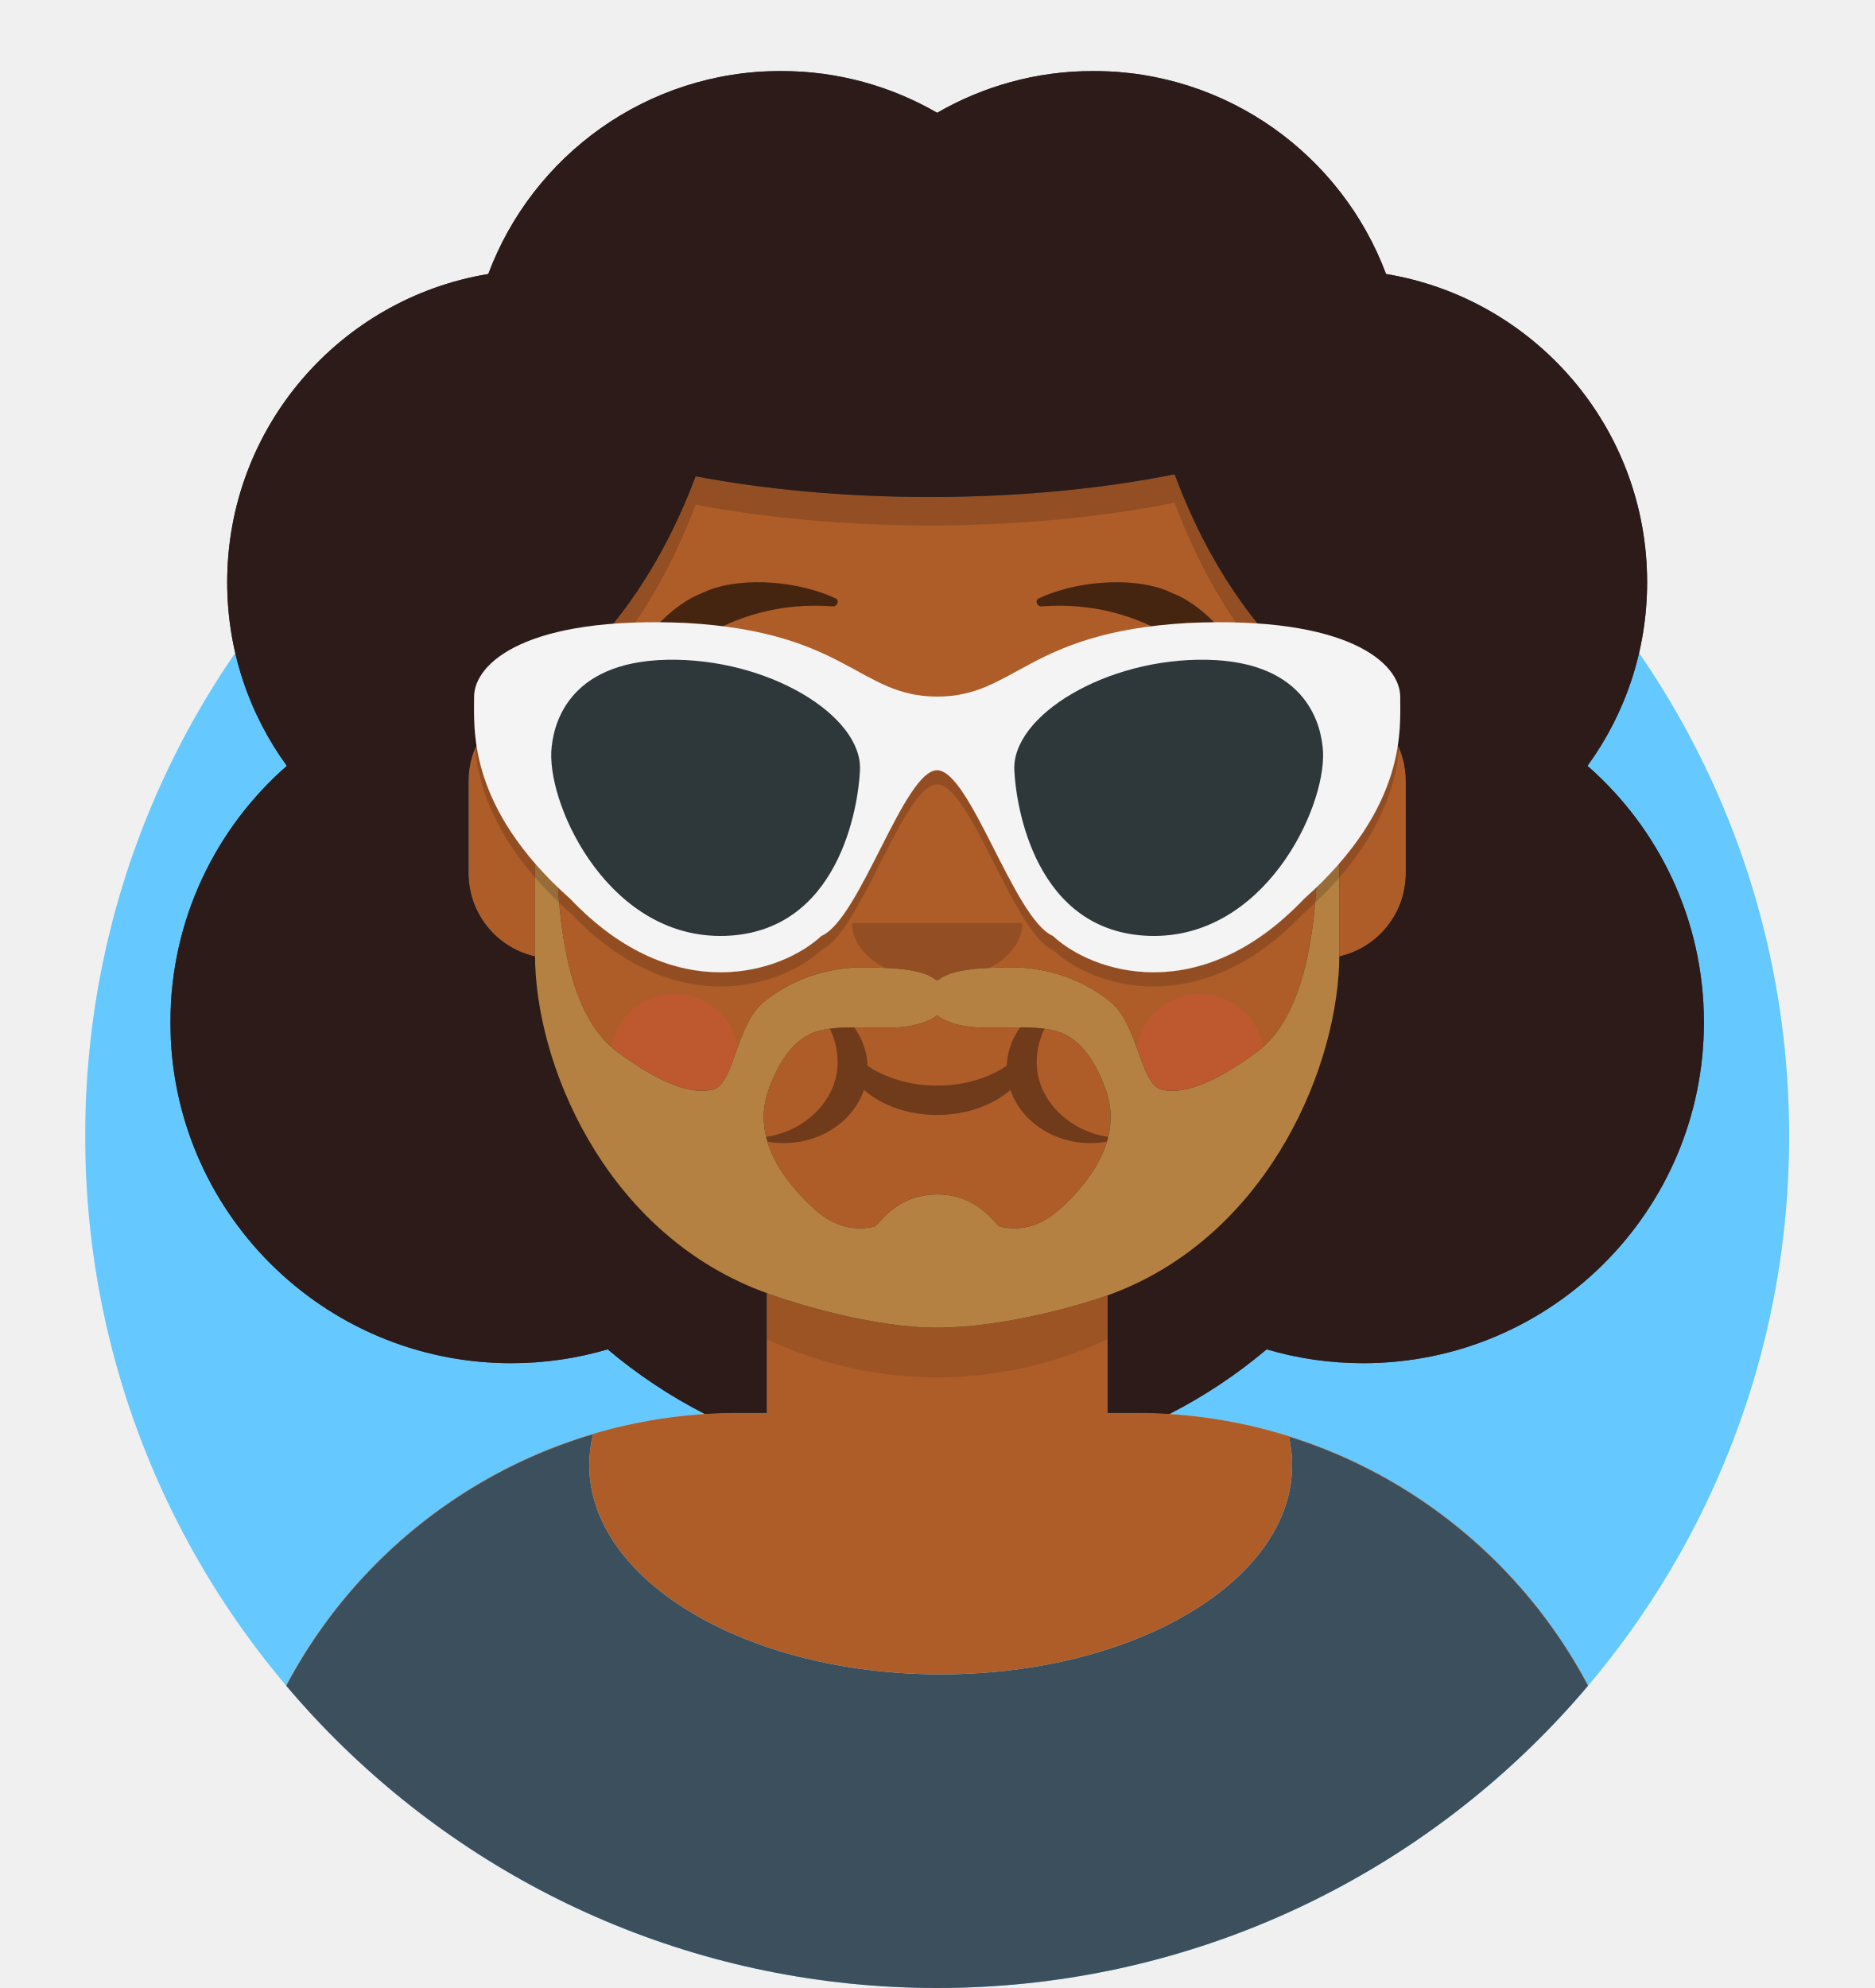
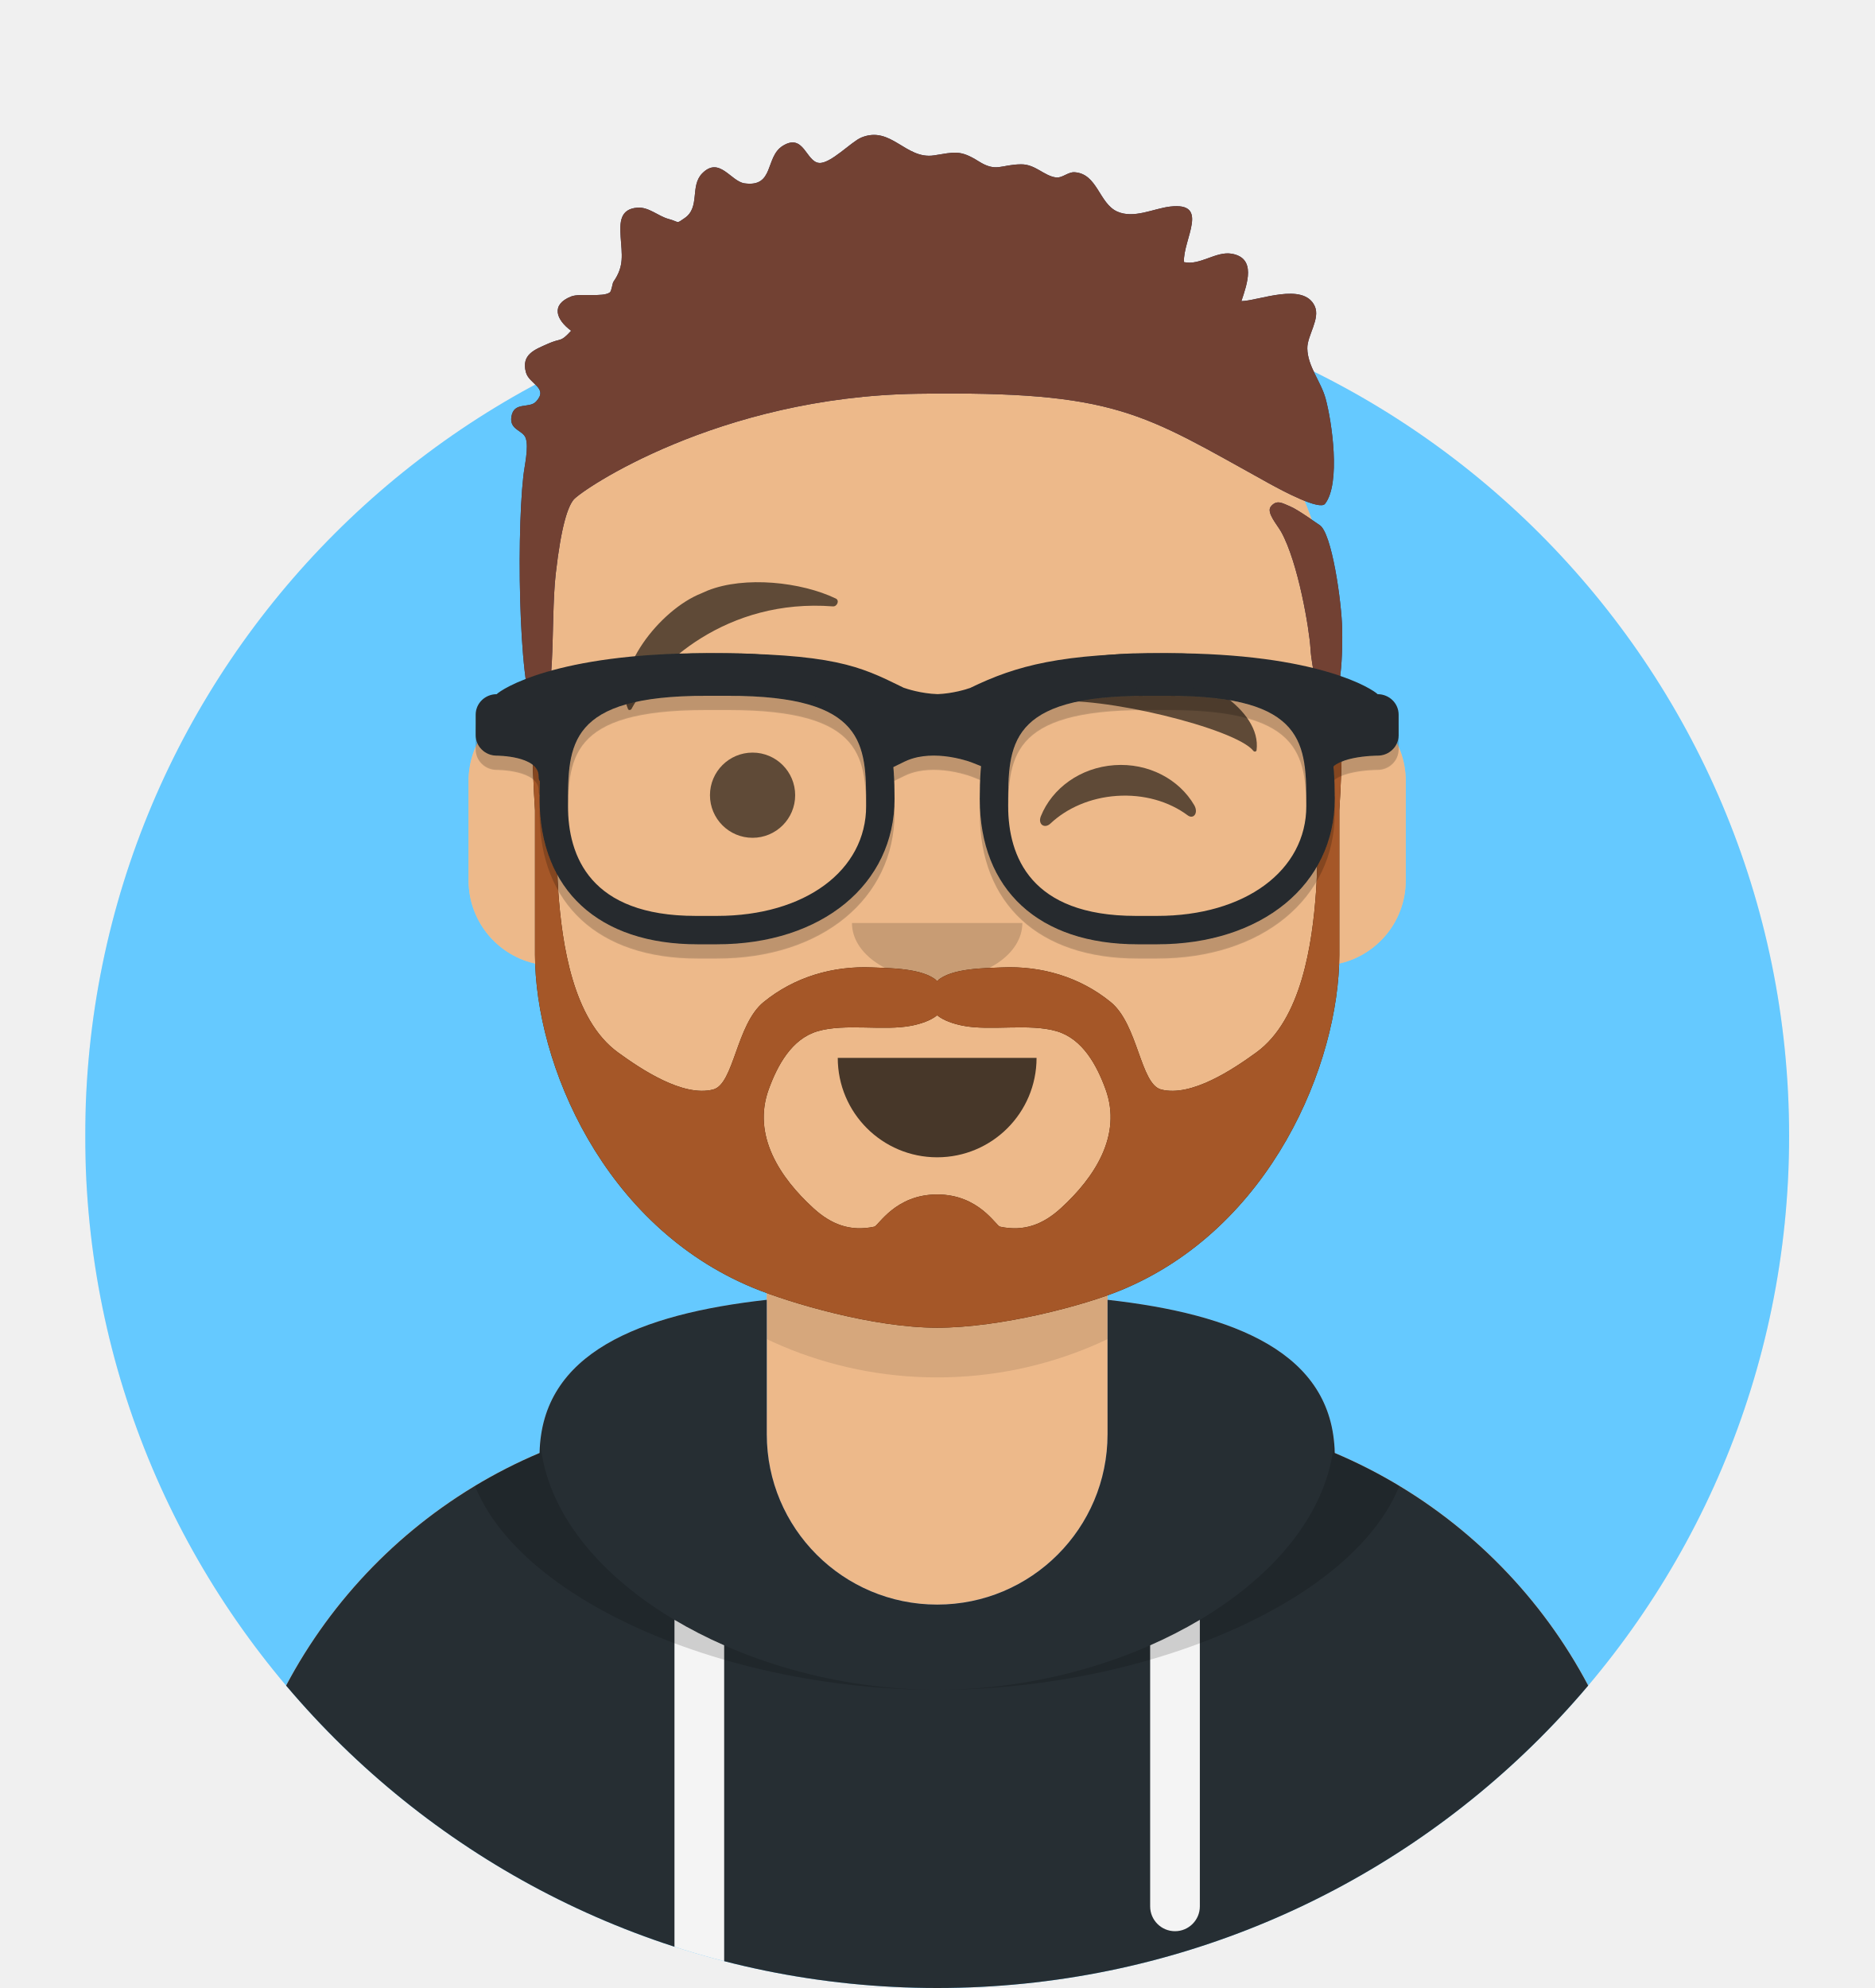
<svg xmlns="http://www.w3.org/2000/svg" xmlns:xlink="http://www.w3.org/1999/xlink" width="264px" height="280px" viewBox="0 0 264 280" version="1.1">
  <defs>
-     <circle id="path-1" cx="120" cy="120" r="120" />
-     <path d="M12,160 C12,226.274 65.726,280 132,280 C198.274,280 252,226.274 252,160 L264,160 L264,-1.42108547e-14 L-3.19744231e-14,-1.42108547e-14 L-3.19744231e-14,160 L12,160 Z" id="path-3" />
-     <path d="M124,144.611 L124,163 L128,163 L128,163 C167.765,163 200,195.235 200,235 L200,244 L0,244 L0,235 C-4.86974701e-15,195.235 32.235,163 72,163 L72,163 L76,163 L76,144.611 C58.763,136.422 46.372,119.687 44.305,99.881 C38.48,99.058 34,94.052 34,88 L34,74 C34,68.054 38.325,63.118 44,62.166 L44,56 L44,56 C44,25.072 69.072,5.68137151e-15 100,0 L100,0 L100,0 C130.928,-5.68137151e-15 156,25.072 156,56 L156,62.166 C161.675,63.118 166,68.054 166,74 L166,88 C166,94.052 161.52,99.058 155.695,99.881 C153.628,119.687 141.237,136.422 124,144.611 Z" id="path-5" />
+     <circle id="react-path-1" cx="120" cy="120" r="120" />
+     <path d="M12,160 C12,226.274 65.726,280 132,280 C198.274,280 252,226.274 252,160 L264,160 L264,-1.42108547e-14 L-3.19744231e-14,-1.42108547e-14 L-3.19744231e-14,160 L12,160 Z" id="react-path-2" />
+     <path d="M124,144.611 L124,163 L128,163 L128,163 C167.765,163 200,195.235 200,235 L200,244 L0,244 L0,235 C-4.86974701e-15,195.235 32.235,163 72,163 L72,163 L76,163 L76,144.611 C58.763,136.422 46.372,119.687 44.305,99.881 C38.48,99.058 34,94.052 34,88 L34,74 C34,68.054 38.325,63.118 44,62.166 L44,56 L44,56 C44,25.072 69.072,5.68137151e-15 100,0 L100,0 L100,0 C130.928,-5.68137151e-15 156,25.072 156,56 L156,62.166 C161.675,63.118 166,68.054 166,74 L166,88 C166,94.052 161.52,99.058 155.695,99.881 C153.628,119.687 141.237,136.422 124,144.611 Z" id="react-path-3" />
  </defs>
  <g id="Avataaar" stroke="none" stroke-width="1" fill="none" fill-rule="evenodd">
    <g transform="translate(-825, -1100)" id="Avataaar/Circle">
      <g transform="translate(825, 1100)">
        <g id="Circle" stroke-width="1" fill-rule="evenodd" transform="translate(12, 40)">
-           <mask id="mask-2" fill="white">
-             <use xlink:href="#path-1" />
+           <mask id="react-mask-4" fill="white">
+             <use xlink:href="#react-path-1" />
          </mask>
-           <use id="Circle-Background" fill="#E6E6E6" xlink:href="#path-1" />
-           <g id="Color/Palette/Blue-01" mask="url(#mask-2)" fill="#65C9FF">
+           <use id="Circle-Background" fill="#E6E6E6" xlink:href="#react-path-1" />
+           <g id="Color/Palette/Blue-01" mask="url(#react-mask-4)" fill="#65C9FF">
            <rect id="🖍Color" x="0" y="0" width="240" height="240" />
          </g>
        </g>
-         <mask id="mask-4" fill="white">
-           <use xlink:href="#path-3" />
+         <mask id="react-mask-5" fill="white">
+           <use xlink:href="#react-path-2" />
        </mask>
        <g id="Mask" />
-         <g id="Avataaar" stroke-width="1" fill-rule="evenodd" mask="url(#mask-4)">
+         <g id="Avataaar" stroke-width="1" fill-rule="evenodd" mask="url(#react-mask-5)">
          <g id="Body" transform="translate(32, 36)">
-             <mask id="mask-6" fill="white">
-               <use xlink:href="#path-5" />
+             <mask id="react-mask-6" fill="white">
+               <use xlink:href="#react-path-3" />
            </mask>
-             <use fill="#D0C6AC" xlink:href="#path-5" />
-             <g id="Skin/👶🏽-03-Brown" mask="url(#mask-6)" fill="#AE5D29">
-               <g transform="translate(-32, 0)" id="Color">
-                 <rect x="0" y="0" width="264" height="244" />
+             <use fill="#D0C6AC" xlink:href="#react-path-3" />
+             <g id="Skin/👶🏽-03-Brown" mask="url(#react-mask-6)" fill="#EDB98A">
+               <g transform="translate(0, 0)" id="Color">
+                 <rect x="0" y="0" width="264" height="280" />
              </g>
            </g>
-             <path d="M156,79 L156,102 C156,132.928 130.928,158 100,158 C69.072,158 44,132.928 44,102 L44,79 L44,94 C44,124.928 69.072,150 100,150 C130.928,150 156,124.928 156,94 L156,79 Z" id="Neck-Shadow" fill-opacity="0.1" fill="#000000" mask="url(#mask-6)" />
+             <path d="M156,79 L156,102 C156,132.928 130.928,158 100,158 C69.072,158 44,132.928 44,102 L44,79 L44,94 C44,124.928 69.072,150 100,150 C130.928,150 156,124.928 156,94 L156,79 Z" id="Neck-Shadow" fill-opacity="0.1" fill="#000000" mask="url(#react-mask-6)" />
          </g>
-           <g id="Clothing/Shirt-Scoop-Neck" transform="translate(0, 170)">
+           <g id="Clothing/Hoodie" transform="translate(0, 170)">
            <defs>
-               <path d="M181.544,32.33 C210.784,41.488 232,68.792 232,101.052 L232,110 L32,110 L32,101.052 C32,68.397 53.739,40.82 83.534,32.002 C83.182,33.42 83,34.871 83,36.348 C83,52.629 105.162,65.828 132.5,65.828 C159.838,65.828 182,52.629 182,36.348 C182,34.985 181.845,33.644 181.544,32.33 Z" id="react-path-298" />
+               <path d="M108,13.071 C90.081,15.076 76.28,20.552 76.004,34.645 C50.146,45.568 32,71.165 32,100.999 L32,100.999 L32,110 L232,110 L232,100.999 C232,71.165 213.854,45.568 187.996,34.645 C187.72,20.552 173.919,15.076 156,13.071 L156,32 L156,32 C156,45.255 145.255,56 132,56 L132,56 C118.745,56 108,45.255 108,32 L108,13.071 Z" id="react-path-653" />
            </defs>
-             <mask id="react-mask-299" fill="white">
-               <use xlink:href="#react-path-298" />
+             <mask id="react-mask-654" fill="white">
+               <use xlink:href="#react-path-653" />
            </mask>
-             <use id="Clothes" fill="#E6E6E6" fill-rule="evenodd" xlink:href="#react-path-298" />
-             <g id="Color/Palette/Gray-01" mask="url(#react-mask-299)" fill-rule="evenodd" fill="#3C4F5C">
+             <use id="Hoodie" fill="#B7C1DB" fill-rule="evenodd" xlink:href="#react-path-653" />
+             <g id="Color/Palette/Gray-01" mask="url(#react-mask-654)" fill-rule="evenodd" fill="#262E33">
              <rect id="🖍Color" x="0" y="0" width="264" height="110" />
            </g>
+             <path d="M102,61.739 L102,110 L95,110 L95,58.15 C97.204,59.46 99.547,60.661 102,61.739 Z M169,58.15 L169,98.5 C169,100.433 167.433,102 165.5,102 C163.567,102 162,100.433 162,98.5 L162,61.739 C164.453,60.661 166.796,59.46 169,58.15 Z" id="Straps" fill="#F4F4F4" fill-rule="evenodd" mask="url(#react-mask-654)" />
+             <path d="M90.96,12.724 C75.909,15.571 65.5,21.243 65.5,32.308 C65.5,52.02 98.538,68 132,68 C165.462,68 198.5,52.02 198.5,32.308 C198.5,21.243 188.091,15.571 173.04,12.724 C182.125,16.074 188,21.706 188,31.077 C188,51.469 160.179,68 132,68 C103.821,68 76,51.469 76,31.077 C76,21.706 81.875,16.074 90.96,12.724 Z" id="Shadow" fill-opacity="0.16" fill="#000000" fill-rule="evenodd" mask="url(#react-mask-654)" />
          </g>
          <g id="Face" transform="translate(76, 82)" fill="#000000">
-             <g id="Mouth/Eating" transform="translate(2, 52)">
-               <g id="Om-Nom-Nom" opacity="0.6" stroke-width="1" transform="translate(28, 6)" fill-opacity="0.6" fill="#000000">
-                 <path d="M16.191,10.106 C16.018,4.996 11.792,0.797 6.294,0 C9.66,1.959 11.98,5.495 11.98,9.677 C11.98,15.345 6.507,20.245 0.177,20.245 C0.118,20.245 0.059,20.245 0,20.244 L8.8963743e-11,20.244 C1.358,20.732 2.84,21 4.392,21 C9.714,21 14.213,17.847 15.686,13.514 C18.161,15.67 21.863,17.039 26,17.039 C30.137,17.039 33.839,15.67 36.314,13.514 C37.787,17.847 42.286,21 47.608,21 C49.16,21 50.642,20.732 52,20.244 L52,20.244 C51.941,20.245 51.882,20.245 51.823,20.245 C45.493,20.245 40.02,15.345 40.02,9.677 C40.02,5.495 42.34,1.959 45.706,0 C40.208,0.797 35.982,4.996 35.809,10.106 C33.245,11.842 29.795,12.906 26,12.906 C22.205,12.906 18.755,11.842 16.191,10.106 Z" id="Delicious" />
-               </g>
-               <circle id="Redish" fill-opacity="0.2" fill="#FF4646" cx="17" cy="15" r="9" />
-               <circle id="Redish" fill-opacity="0.2" fill="#FF4646" cx="91" cy="15" r="9" />
+             <g id="Mouth/Default" transform="translate(2, 52)" fill-opacity="0.7">
+               <path d="M40,15 C40,22.732 46.268,29 54,29 L54,29 C61.732,29 68,22.732 68,15" id="Mouth" />
            </g>
            <g id="Nose/Default" transform="translate(28, 40)" fill-opacity="0.16">
              <path d="M16,8 C16,12.418 21.373,16 28,16 L28,16 C34.627,16 40,12.418 40,8" id="Nose" />
            </g>
-             <g id="Eyes/Surprised-😳" transform="translate(0, 8)">
-               <circle id="The-White-Stuff" fill="#FFFFFF" cx="30" cy="22" r="14" />
-               <circle id="Eye-Ball" fill="#FFFFFF" cx="82" cy="22" r="14" />
-               <circle id="Eye" fill-opacity="0.7" fill="#000000" cx="30" cy="22" r="6" />
-               <circle id="Eye" fill-opacity="0.7" fill="#000000" cx="82" cy="22" r="6" />
+             <g id="Eyes/Wink-😉" transform="translate(0, 8)" fill-opacity="0.6">
+               <circle id="Eye" cx="30" cy="22" r="6" />
+               <path d="M70.412,24.205 C72.259,20.406 76.417,17.758 81.25,17.758 C86.066,17.758 90.211,20.387 92.068,24.165 C92.619,25.287 91.834,26.205 91.043,25.525 C88.592,23.417 85.111,22.101 81.25,22.101 C77.509,22.101 74.126,23.336 71.69,25.329 C70.799,26.058 69.872,25.316 70.412,24.205 Z" id="Winky-Wink" transform="translate(81.25223, 21.75758) rotate(-4) translate(-81.25223, -21.75758) " />
            </g>
-             <g id="Eyebrow/Natural/Raised-Excited-Natural" fill-opacity="0.6">
+             <g id="Eyebrow/Natural/Up-Down-Natural" fill-opacity="0.6">
              <path d="M22.766,1.578 L23.677,1.176 C28.919,-0.905 36.865,-0.033 41.723,2.299 C42.29,2.571 41.902,3.452 41.321,3.407 C26.402,2.256 16.358,11.553 12.946,17.847 C12.845,18.034 12.539,18.055 12.464,17.881 C10.156,12.562 16.913,3.896 22.766,1.578 Z" id="Eye-Browse-Reddit" />
-               <path d="M80.766,1.578 L81.677,1.176 C86.919,-0.905 94.865,-0.033 99.723,2.299 C100.29,2.571 99.902,3.452 99.321,3.407 C84.402,2.256 74.358,11.553 70.946,17.847 C70.845,18.034 70.539,18.055 70.464,17.881 C68.156,12.562 74.913,3.896 80.766,1.578 Z" id="Eye-Browse-Reddit" transform="translate(85, 9) scale(-1, 1) translate(-85, -9) " />
+               <path d="M86.535,12.025 C92.342,12.293 101.73,16.512 101.488,22.368 C101.48,22.56 101.199,22.644 101.061,22.497 C98.306,19.537 78.746,16.547 71.856,18.132 C71.226,18.277 70.747,17.655 71.146,17.206 C74.568,13.357 81.333,11.779 86.535,12.025 Z" id="Eyebrow" transform="translate(86.24651, 17.28591) rotate(5) translate(-86.24651, -17.28591) " />
            </g>
          </g>
          <g id="Top" stroke-width="1" fill-rule="evenodd">
            <defs>
-               <rect id="react-path-302" x="0" y="0" width="264" height="280" />
-               <path d="M48.725,89.219 C44.742,91.171 42,95.265 42,100 L42,113 C42,119.019 46.431,124.002 52.209,124.867 C53.952,145.115 66.469,162.283 84,170.611 L84,189 L80,189 L80,189 C78.414,189 76.839,189.051 75.279,189.152 C70.362,186.64 65.772,183.578 61.59,180.049 C57.281,181.319 52.72,182 48,182 C21.49,182 0,160.51 0,134 C0,119.591 6.349,106.665 16.402,97.866 C11.118,90.606 8,81.667 8,72 C8,50.161 23.911,32.038 44.774,28.591 C51.019,11.89 67.121,0 86,0 C94.014,0 101.528,2.143 108,5.886 C114.472,2.143 121.986,0 130,0 C148.879,0 164.981,11.89 171.226,28.591 C192.089,32.038 208,50.161 208,72 C208,81.667 204.882,90.606 199.598,97.866 C209.651,106.665 216,119.591 216,134 C216,160.51 194.51,182 168,182 C163.28,182 158.719,181.319 154.41,180.049 C150.228,183.578 145.638,186.64 140.721,189.152 C139.161,189.051 137.586,189 136,189 L136,189 L132,189 L132,170.611 C149.531,162.283 162.048,145.115 163.791,124.867 C169.569,124.002 174,119.019 174,113 L174,100 C174,95.778 171.82,92.066 168.524,89.927 C167.451,89.534 166.37,89.042 165.289,88.456 C164.869,88.337 164.438,88.239 164,88.166 L164,87.713 C155.319,82.41 146.765,71.175 141.45,56.799 C131.312,58.835 119.547,60 107,60 C95.039,60 83.788,58.941 73.981,57.079 C68.755,71.064 60.464,82.043 52,87.423 L52,88.166 C50.978,88.337 49.999,88.638 49.082,89.051 C48.963,89.108 48.844,89.164 48.725,89.219 Z" id="react-path-303" />
+               <rect id="react-path-607" x="0" y="0" width="264" height="280" />
+               <path d="M65.18,77.737 C67.363,76.105 80.407,75.479 82.758,74.089 C83.492,73.655 84.061,73.216 84.5,72.78 C84.939,73.216 85.509,73.655 86.242,74.089 C88.593,75.479 101.637,76.105 103.82,77.737 C106.03,79.391 107.644,83.185 107.467,86.151 C107.255,89.71 103.361,98.203 93.672,99.181 C91.558,96.828 88.237,95.31 84.5,95.31 C80.763,95.31 77.442,96.828 75.328,99.181 C65.639,98.203 61.745,89.71 61.533,86.151 C61.357,83.185 62.97,79.391 65.18,77.737 M103.142,94.906 C103.143,94.906 103.145,94.905 103.146,94.905 C103.144,94.905 103.143,94.906 103.142,94.906 M65.845,94.901 C65.849,94.903 65.857,94.906 65.862,94.908 C65.857,94.906 65.851,94.903 65.845,94.901 M144.863,55.985 C144.474,50.03 143.278,44.152 142.234,38.286 C141.953,36.707 140.424,26 139.735,26 C139.502,35.109 138.702,44.08 137.67,53.139 C137.361,55.848 137.038,58.556 136.825,61.274 C136.654,63.47 136.96,66.122 136.428,68.246 C135.749,70.952 132.348,73.478 129.703,74.411 C123.103,76.737 117.598,67.108 111.961,64.291 C104.643,60.635 92.064,59.764 84.582,64.53 C76.936,59.764 64.357,60.635 57.039,64.291 C51.402,67.108 45.897,76.737 39.297,74.411 C36.652,73.478 33.25,70.952 32.572,68.246 C32.04,66.122 32.346,63.47 32.175,61.274 C31.962,58.556 31.639,55.848 31.33,53.139 C30.298,44.08 29.497,35.109 29.265,26 C28.576,26 27.047,36.707 26.766,38.286 C25.722,44.152 24.526,50.03 24.138,55.985 C23.739,62.105 24.215,68.167 25.47,74.163 C26.069,77.028 26.769,79.876 27.519,82.704 C28.353,85.847 27.199,91.966 27.572,95.192 C28.279,101.296 31.154,113.2 34.383,118.451 C35.944,120.989 37.773,122.574 39.816,124.619 C41.783,126.588 42.604,129.64 44.726,131.737 C48.682,135.645 54.446,137.971 60.366,138.543 C65.677,143.05 74.506,146 84.5,146 C94.495,146 103.323,143.05 108.635,138.543 C114.554,137.971 120.318,135.645 124.274,131.737 C126.396,129.64 127.217,126.588 129.184,124.619 C131.226,122.574 133.056,120.989 134.617,118.451 C137.846,113.2 140.721,101.296 141.428,95.192 C141.801,91.966 140.647,85.847 141.481,82.704 C142.232,79.876 142.931,77.028 143.531,74.163 C144.785,68.167 145.261,62.105 144.863,55.985 Z" id="react-path-608" />
+               <path d="M185.832,73.929 C187.589,74.917 188.98,84.828 189.048,88.618 C189.09,90.956 189.127,99.874 186.654,99.103 C185.901,98.868 184.752,94.147 184.588,91.384 C184.425,88.621 182.855,79.22 180.447,74.895 C179.896,73.906 178.321,72.171 179.002,71.335 C179.846,70.298 180.666,70.9 181.697,71.315 C182.812,71.764 185.634,73.818 185.832,73.929 Z M186.637,70.957 C185.891,71.919 180.796,69.218 178.671,68.044 C160.826,58.184 157.362,55.049 129.246,55.458 C101.13,55.867 81.867,69.04 80.784,70.387 C80.03,71.325 79.068,73.828 78.276,80.801 C77.485,87.773 78.495,100.278 75.63,100.263 C73.192,100.25 72.661,76.477 73.714,67.046 C73.875,65.598 74.498,63.008 74.047,61.706 C73.653,60.568 71.725,60.571 72.033,58.675 C72.383,56.517 74.558,57.589 75.506,56.557 C77.301,54.603 74.532,54.14 74.073,52.431 C73.391,49.889 75.363,49.234 77.14,48.431 C79.106,47.544 78.85,48.323 80.446,46.585 C78.315,45.022 77.544,42.894 80.462,41.752 C81.702,41.267 84.927,41.909 85.898,41.18 C86.151,40.99 86.251,39.901 86.407,39.678 C87.958,37.459 87.576,35.853 87.418,33.362 C87.289,31.324 87.306,29.453 89.747,29.25 C91.375,29.114 92.699,30.444 94.158,30.836 C95.777,31.271 95.169,31.588 96.437,30.715 C98.663,29.182 97.148,26.194 98.913,24.412 C101.336,21.966 102.924,25.551 104.869,25.822 C109.091,26.41 107.736,22.122 110.236,20.55 C113.224,18.674 113.513,22.801 115.379,22.948 C116.996,23.075 119.908,19.955 121.317,19.373 C125.5,17.647 127.572,22.504 131.554,21.884 C134.443,21.435 135.223,21.068 137.831,22.712 C140.362,24.307 140.963,23.166 143.829,23.144 C145.854,23.128 147.094,24.82 148.788,24.997 C149.632,25.085 150.441,24.205 151.348,24.26 C154.585,24.457 154.79,28.643 157.362,29.796 C159.712,30.849 162.474,29.369 164.807,29.095 C170.497,28.428 166.6,33.743 166.761,36.915 C168.994,37.436 171.262,35.351 173.485,35.735 C176.987,36.339 175.665,39.968 174.853,42.414 C177.28,42.371 183.613,39.678 185.185,43.122 C185.995,44.898 184.107,47.269 184.138,49.074 C184.181,51.616 186.049,53.719 186.709,56.124 C187.601,59.371 188.872,68.074 186.637,70.957 Z" id="react-path-609" />
            </defs>
-             <mask id="react-mask-300" fill="white">
-               <use xlink:href="#react-path-302" />
+             <mask id="react-mask-606" fill="white">
+               <use xlink:href="#react-path-607" />
            </mask>
            <g id="Mask" />
-             <g id="Top/Long-Hair/Curly" mask="url(#react-mask-300)">
+             <g id="Top/Short-Hair/Dreads-01" mask="url(#react-mask-606)">
              <g transform="translate(-1, 0)">
-                 <path d="M105.985,27.764 C114.013,26.627 122.796,26 132,26 C142.358,26 152.183,26.794 160.999,28.216 C183.452,38.75 199,61.559 199,88 L199,105.044 C187.462,104.673 173.831,90.764 166.45,70.799 C156.312,72.835 144.547,74 132,74 C120.039,74 108.788,72.941 98.981,71.079 C91.676,90.627 78.383,104.302 67,105.022 L67,88 L67,88 C67,61.175 83.004,38.087 105.985,27.764 Z" id="Shadow" fill-opacity="0.16" fill="#000000" fill-rule="evenodd" />
-                 <g id="Hair" stroke-width="1" fill="none" fill-rule="evenodd" transform="translate(25, 10)">
-                   <mask id="react-mask-301" fill="white">
-                     <use xlink:href="#react-path-303" />
+                 <g id="Facial-Hair/Beard-Light" transform="translate(49, 72)">
+                   <defs>
+                     <path d="M101.428,98.169 C98.915,100.463 96.237,101.494 92.853,100.773 C92.271,100.649 89.896,96.235 84,96.235 C78.103,96.235 75.729,100.649 75.147,100.773 C71.762,101.494 69.085,100.463 66.571,98.169 C61.846,93.856 57.917,87.908 60.278,81.419 C61.508,78.037 63.51,74.324 67.151,73.246 C71.038,72.096 76.497,73.244 80.415,72.458 C81.684,72.204 83.071,71.751 84,71 C84.929,71.751 86.316,72.204 87.585,72.458 C91.503,73.244 96.961,72.096 100.849,73.246 C104.49,74.324 106.491,78.037 107.722,81.419 C110.083,87.908 106.154,93.856 101.428,98.169 M140.081,26 C136.671,34.4 137.988,44.858 137.357,53.676 C136.844,60.843 135.337,71.586 128.973,76.215 C125.718,78.582 119.794,82.56 115.542,81.45 C112.615,80.686 112.302,72.29 108.455,69.147 C104.092,65.582 98.643,64.016 93.149,64.258 C90.779,64.362 85.984,64.337 84,66.16 C82.016,64.337 77.222,64.362 74.851,64.258 C69.357,64.016 63.908,65.582 59.545,69.147 C55.698,72.29 55.386,80.686 52.458,81.45 C48.206,82.56 42.282,78.582 39.027,76.215 C32.662,71.586 31.156,60.843 30.643,53.676 C30.012,44.858 31.329,34.4 27.919,26 C26.26,26 27.354,42.129 27.354,42.129 L27.354,62.485 C27.386,77.773 36.935,100.655 58.108,109.393 C63.286,111.53 75.015,115 84,115 C92.985,115 104.714,111.86 109.892,109.723 C131.065,100.986 140.614,77.773 140.646,62.485 L140.646,42.129 C140.646,42.129 141.74,26 140.081,26" id="react-path-611" />
+                   </defs>
+                   <mask id="react-mask-610" fill="white">
+                     <use xlink:href="#react-path-611" />
                  </mask>
-                   <use id="Curly!" fill="#314756" xlink:href="#react-path-303" />
-                   <g id="Skin/👶🏽-03-Brown" mask="url(#react-mask-301)" fill="#2C1B18">
+                   <use id="Lite-Beard" fill="#331B0C" fill-rule="evenodd" xlink:href="#react-path-611" />
+                   <g id="Color/Hair/Brown" mask="url(#react-mask-610)" fill="#A55728">
+                     <g transform="translate(-32, 0)" id="Color">
+                       <rect x="0" y="0" width="264" height="244" />
+                     </g>
+                   </g>
+                 </g>
+                 <g id="Hair" stroke-width="1" fill-rule="evenodd" transform="translate(1, 0)">
+                   <mask id="react-mask-605" fill="white">
+                     <use xlink:href="#react-path-609" />
+                   </mask>
+                   <use id="Dreads-With-Cut" fill="#2E3257" xlink:href="#react-path-609" />
+                   <g id="Skin/👶🏽-03-Brown" mask="url(#react-mask-605)" fill="#724133">
                    <g transform="translate(0, 0) " id="Color">
                      <rect x="0" y="0" width="264" height="280" />
                    </g>
                  </g>
                </g>
-                 <g id="Facial-Hair/Beard-Light" transform="translate(49, 72)">
+                 <g id="Top/_Resources/Prescription-02" fill="none" transform="translate(62, 85)" stroke-width="1">
                  <defs>
-                     <path d="M101.428,98.169 C98.915,100.463 96.237,101.494 92.853,100.773 C92.271,100.649 89.896,96.235 84,96.235 C78.103,96.235 75.729,100.649 75.147,100.773 C71.762,101.494 69.085,100.463 66.571,98.169 C61.846,93.856 57.917,87.908 60.278,81.419 C61.508,78.037 63.51,74.324 67.151,73.246 C71.038,72.096 76.497,73.244 80.415,72.458 C81.684,72.204 83.071,71.751 84,71 C84.929,71.751 86.316,72.204 87.585,72.458 C91.503,73.244 96.961,72.096 100.849,73.246 C104.49,74.324 106.491,78.037 107.722,81.419 C110.083,87.908 106.154,93.856 101.428,98.169 M140.081,26 C136.671,34.4 137.988,44.858 137.357,53.676 C136.844,60.843 135.337,71.586 128.973,76.215 C125.718,78.582 119.794,82.56 115.542,81.45 C112.615,80.686 112.302,72.29 108.455,69.147 C104.092,65.582 98.643,64.016 93.149,64.258 C90.779,64.362 85.984,64.337 84,66.16 C82.016,64.337 77.222,64.362 74.851,64.258 C69.357,64.016 63.908,65.582 59.545,69.147 C55.698,72.29 55.386,80.686 52.458,81.45 C48.206,82.56 42.282,78.582 39.027,76.215 C32.662,71.586 31.156,60.843 30.643,53.676 C30.012,44.858 31.329,34.4 27.919,26 C26.26,26 27.354,42.129 27.354,42.129 L27.354,62.485 C27.386,77.773 36.935,100.655 58.108,109.393 C63.286,111.53 75.015,115 84,115 C92.985,115 104.714,111.86 109.892,109.723 C131.065,100.986 140.614,77.773 140.646,62.485 L140.646,42.129 C140.646,42.129 141.74,26 140.081,26" id="react-path-305" />
-                   </defs>
-                   <mask id="react-mask-304" fill="white">
-                     <use xlink:href="#react-path-305" />
-                   </mask>
-                   <use id="Lite-Beard" fill="#331B0C" fill-rule="evenodd" xlink:href="#react-path-305" />
-                   <g id="Color/Hair/Brown" mask="url(#react-mask-304)" fill="#B58143">
-                     <g transform="translate(-32, 0)" id="Color">
-                       <rect x="0" y="0" width="264" height="244" />
-                     </g>
-                   </g>
-                 </g>
-                 <g id="Top/_Resources/Kurt" fill="none" transform="translate(62, 85)" stroke-width="1">
-                   <defs>
-                     <filter x="-0.8%" y="-2.0%" width="101.5%" height="108.0%" filterUnits="objectBoundingBox" id="react-filter-306">
+                     <filter x="-0.8%" y="-2.4%" width="101.5%" height="109.8%" filterUnits="objectBoundingBox" id="react-filter-612">
                      <feOffset dx="0" dy="2" in="SourceAlpha" result="shadowOffsetOuter1" />
-                       <feColorMatrix values="0 0 0 0 0   0 0 0 0 0   0 0 0 0 0  0 0 0 0.16 0" type="matrix" in="shadowOffsetOuter1" result="shadowMatrixOuter1" />
+                       <feColorMatrix values="0 0 0 0 0   0 0 0 0 0   0 0 0 0 0  0 0 0 0.2 0" type="matrix" in="shadowOffsetOuter1" result="shadowMatrixOuter1" />
                      <feMerge>
                        <feMergeNode in="shadowMatrixOuter1" />
                        <feMergeNode in="SourceGraphic" />
                      </feMerge>
                    </filter>
                  </defs>
-                   <g id="Kurts" filter="url(#react-filter-306)" transform="translate(5, 2)">
-                     <path d="M66,11.111 C54.963,11.111 53.371,2.027 30.671,0.741 C7.986,-0.283 0.815,6.449 0.776,11.111 C0.813,15.404 -0.352,26.561 14.365,39.63 C29.137,55.142 44.27,49.882 49.694,44.815 C55.135,42.473 61.34,21.46 66,21.481 C70.66,21.503 76.865,42.473 82.306,44.815 C87.73,49.882 102.863,55.142 117.635,39.63 C132.352,26.561 131.187,15.404 131.224,11.111 C131.185,6.449 124.014,-0.283 101.329,0.741 C78.629,2.027 77.037,11.111 66,11.111 Z" id="It!" fill="#F4F4F4" fill-rule="nonzero" />
-                     <path d="M55.129,21.481 C55.51,13.823 42.216,5.642 27.953,5.926 C13.697,6.225 11.842,15.379 11.647,18.889 C11.298,27.022 20.014,45.304 36.106,44.815 C52.197,44.306 54.909,26.534 55.129,21.481 Z" id="Did" fill="#2F383B" fill-rule="nonzero" />
-                     <path d="M120.353,21.481 C120.734,13.823 107.439,5.642 93.176,5.926 C78.921,6.225 77.065,15.379 76.871,18.889 C76.522,27.022 85.238,45.304 101.329,44.815 C117.421,44.306 120.133,26.534 120.353,21.481 Z" id="Courtney" fill="#2F383B" fill-rule="nonzero" transform="translate(98.61177, 25.37037) scale(-1, 1) translate(-98.61177, -25.37037) " />
+                   <g id="Wayfarers" filter="url(#react-filter-612)" transform="translate(6, 7)" fill="#252C2F">
+                     <path d="M34,41 L31.242,41 C17.315,41 9,33.336 9,20.5 C9,10.127 10.817,0 32.53,0 L35.47,0 C57.183,0 59,10.127 59,20.5 C59,32.569 48.721,41 34,41 Z M32.385,6 C13,6 13,12.841 13,21.502 C13,28.572 16.116,37 30.971,37 L34,37 C46.365,37 55,30.627 55,21.502 C55,12.841 55,6 35.615,6 L32.385,6 Z" id="Left" fill-rule="nonzero" />
+                     <path d="M96,41 L93.242,41 C79.315,41 71,33.336 71,20.5 C71,10.127 72.817,0 94.53,0 L97.47,0 C119.183,0 121,10.127 121,20.5 C121,32.569 110.721,41 96,41 Z M94.385,6 C75,6 75,12.841 75,21.502 C75,28.572 78.119,37 92.971,37 L96,37 C108.365,37 117,30.627 117,21.502 C117,12.841 117,6 97.615,6 L94.385,6 Z" id="Right" fill-rule="nonzero" />
+                     <path d="M2.955,5.772 C3.646,5.096 11.21,0 32.5,0 C50.351,0 54.13,1.853 59.85,4.652 L60.269,4.859 C60.667,4.999 62.7,5.69 65.079,5.766 C67.246,5.673 69.1,5.085 69.642,4.897 C76.17,1.722 82.561,0 97.5,0 C118.79,0 126.354,5.096 127.045,5.772 C128.679,5.772 130,7.062 130,8.657 L130,11.543 C130,13.139 128.679,14.429 127.045,14.429 C127.045,14.429 120.144,14.429 120.144,17.315 C120.144,20.2 118.182,13.139 118.182,11.543 L118.182,8.732 C114.579,7.353 108.128,4.786 97.5,4.786 C85.658,4.786 79.761,6.886 74.702,8.971 L74.759,9.108 L74.756,11.094 L72.539,16.444 L69.8,15.361 C69.556,15.264 69.028,15.09 68.296,14.91 C66.256,14.407 64.159,14.254 62.304,14.634 C61.624,14.774 60.992,14.984 60.413,15.267 L57.77,16.558 L55.127,11.396 L55.244,9.102 L55.325,8.907 C50.962,6.874 46.939,4.786 32.5,4.786 C21.872,4.786 15.422,7.352 11.818,8.731 L11.818,11.543 C11.818,13.139 8.864,20.2 8.864,17.315 C8.864,14.429 2.955,14.429 2.955,14.429 C1.324,14.429 0,13.139 0,11.543 L0,8.657 C0,7.062 1.324,5.772 2.955,5.772 Z" id="Stuff" fill-rule="nonzero" />
                  </g>
                </g>
              </g>
            </g>
          </g>
        </g>
      </g>
    </g>
  </g>
</svg>
